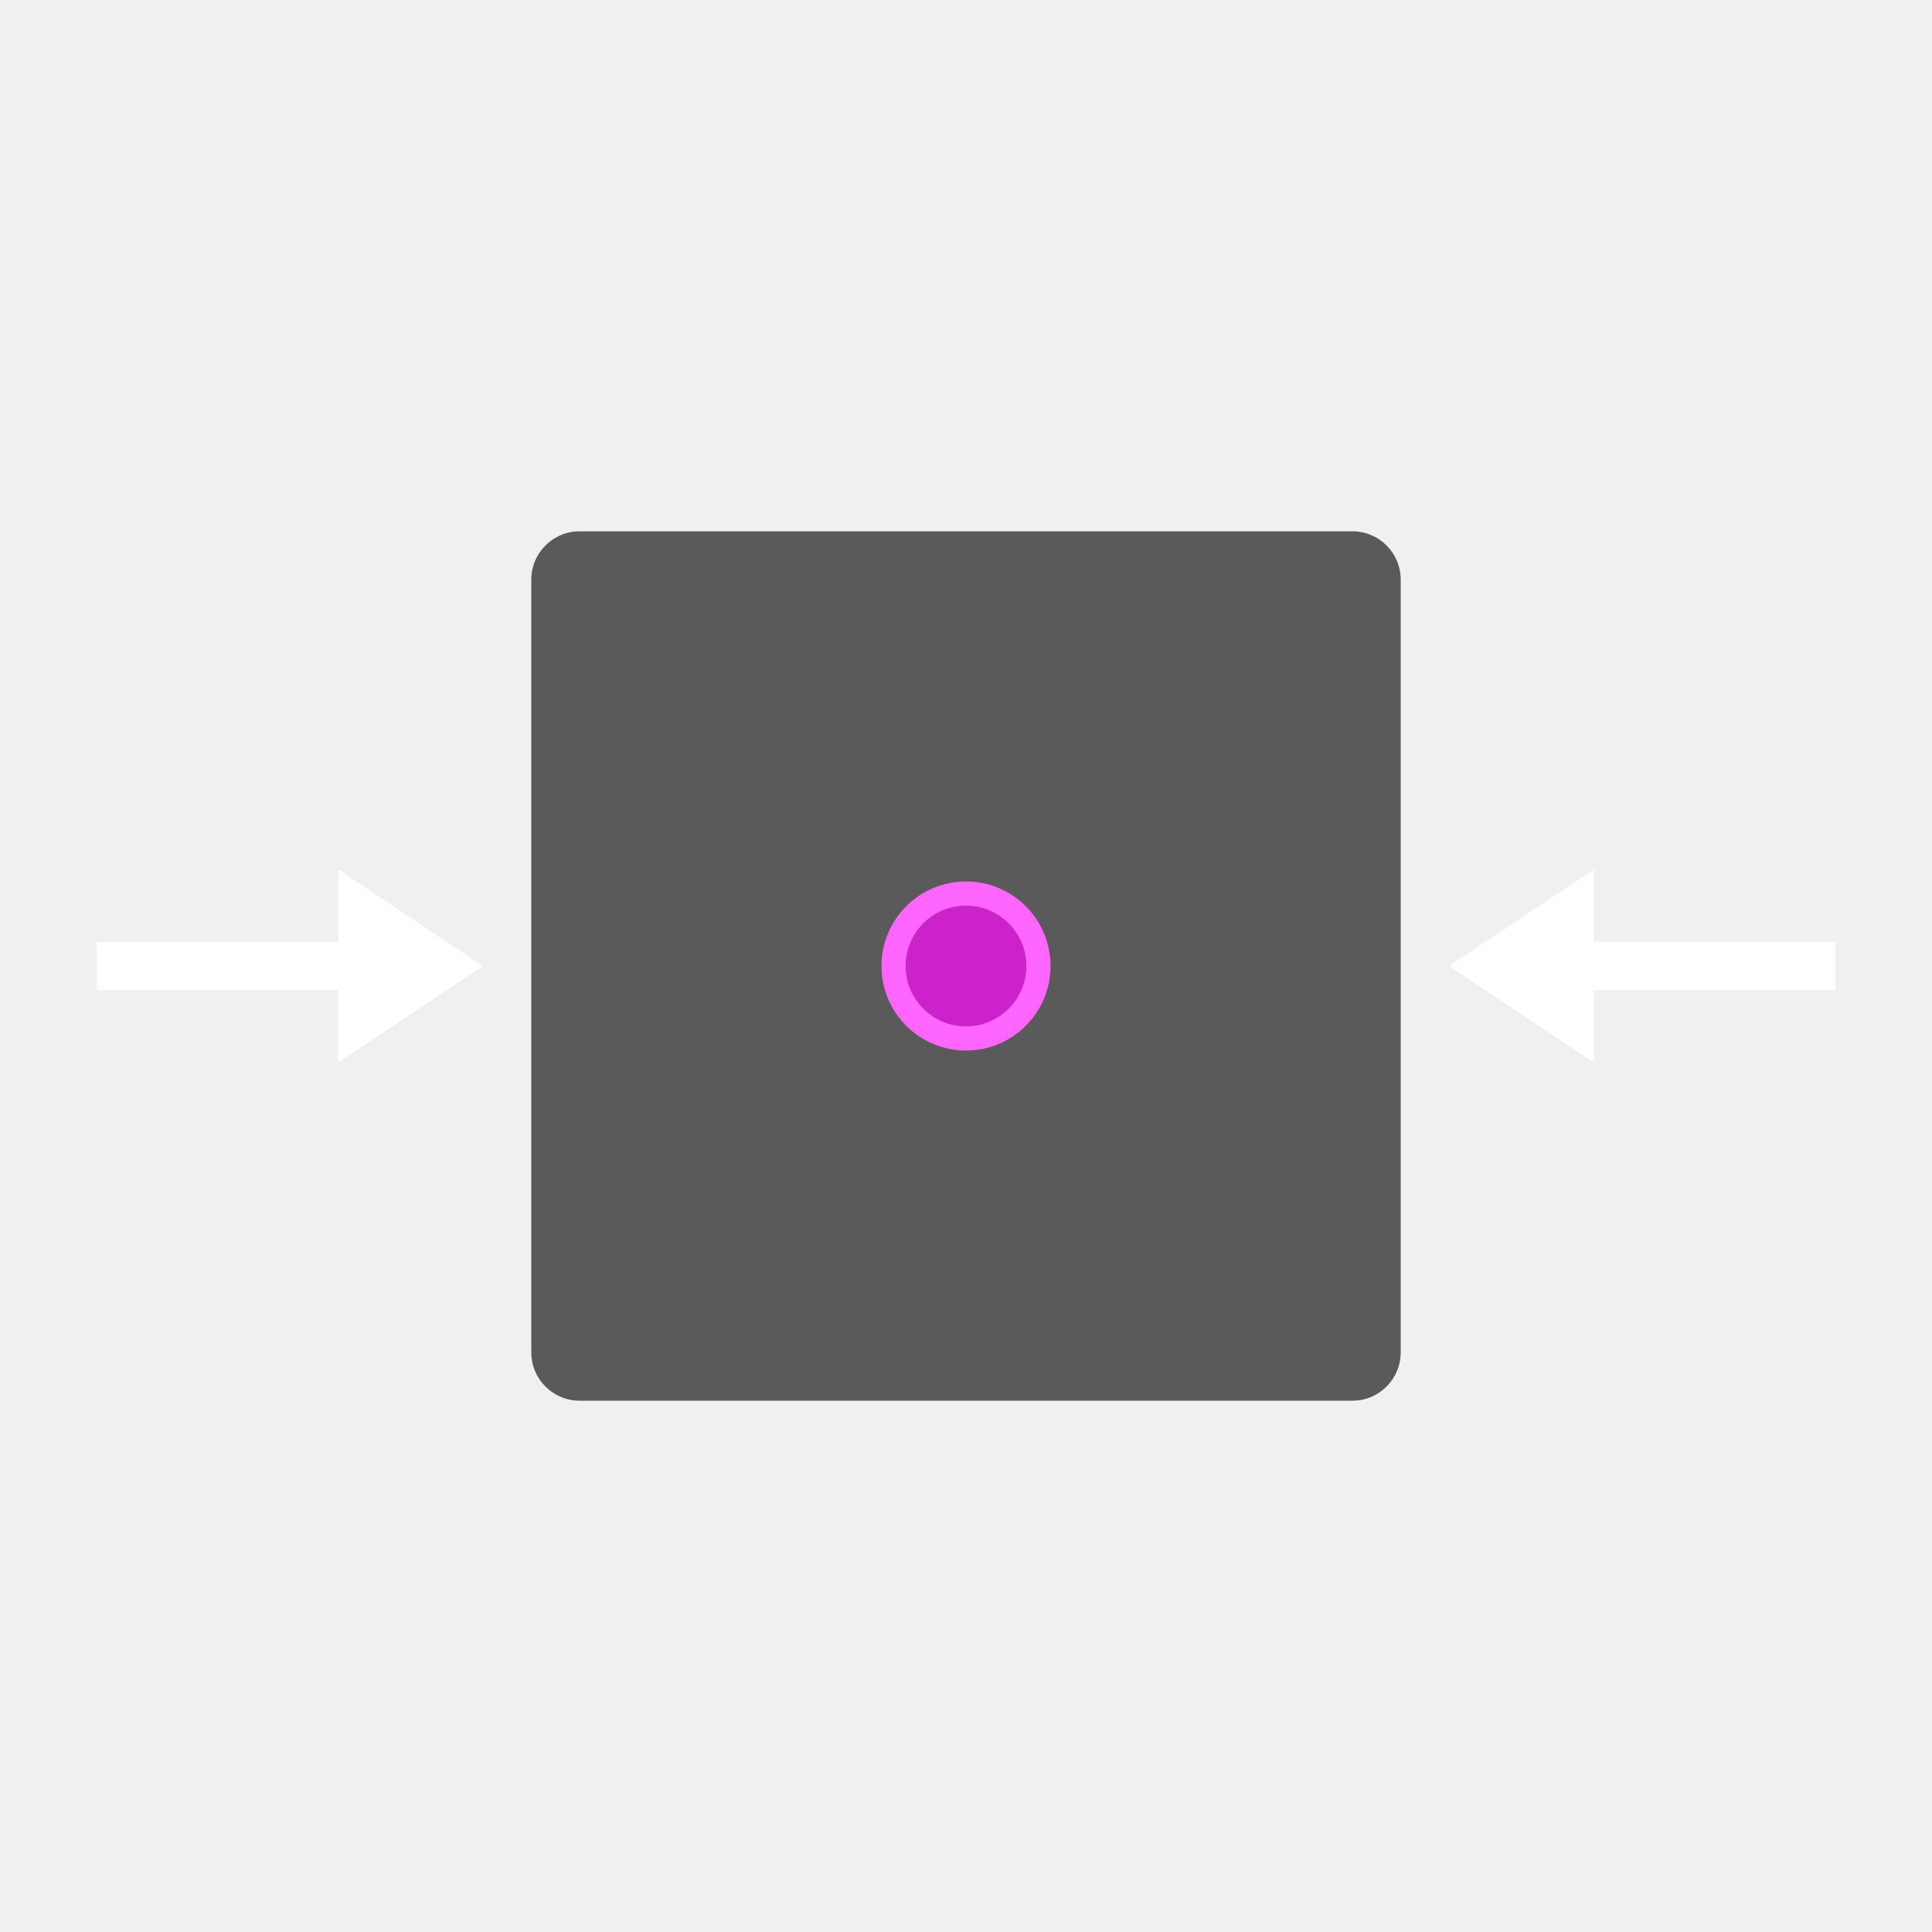
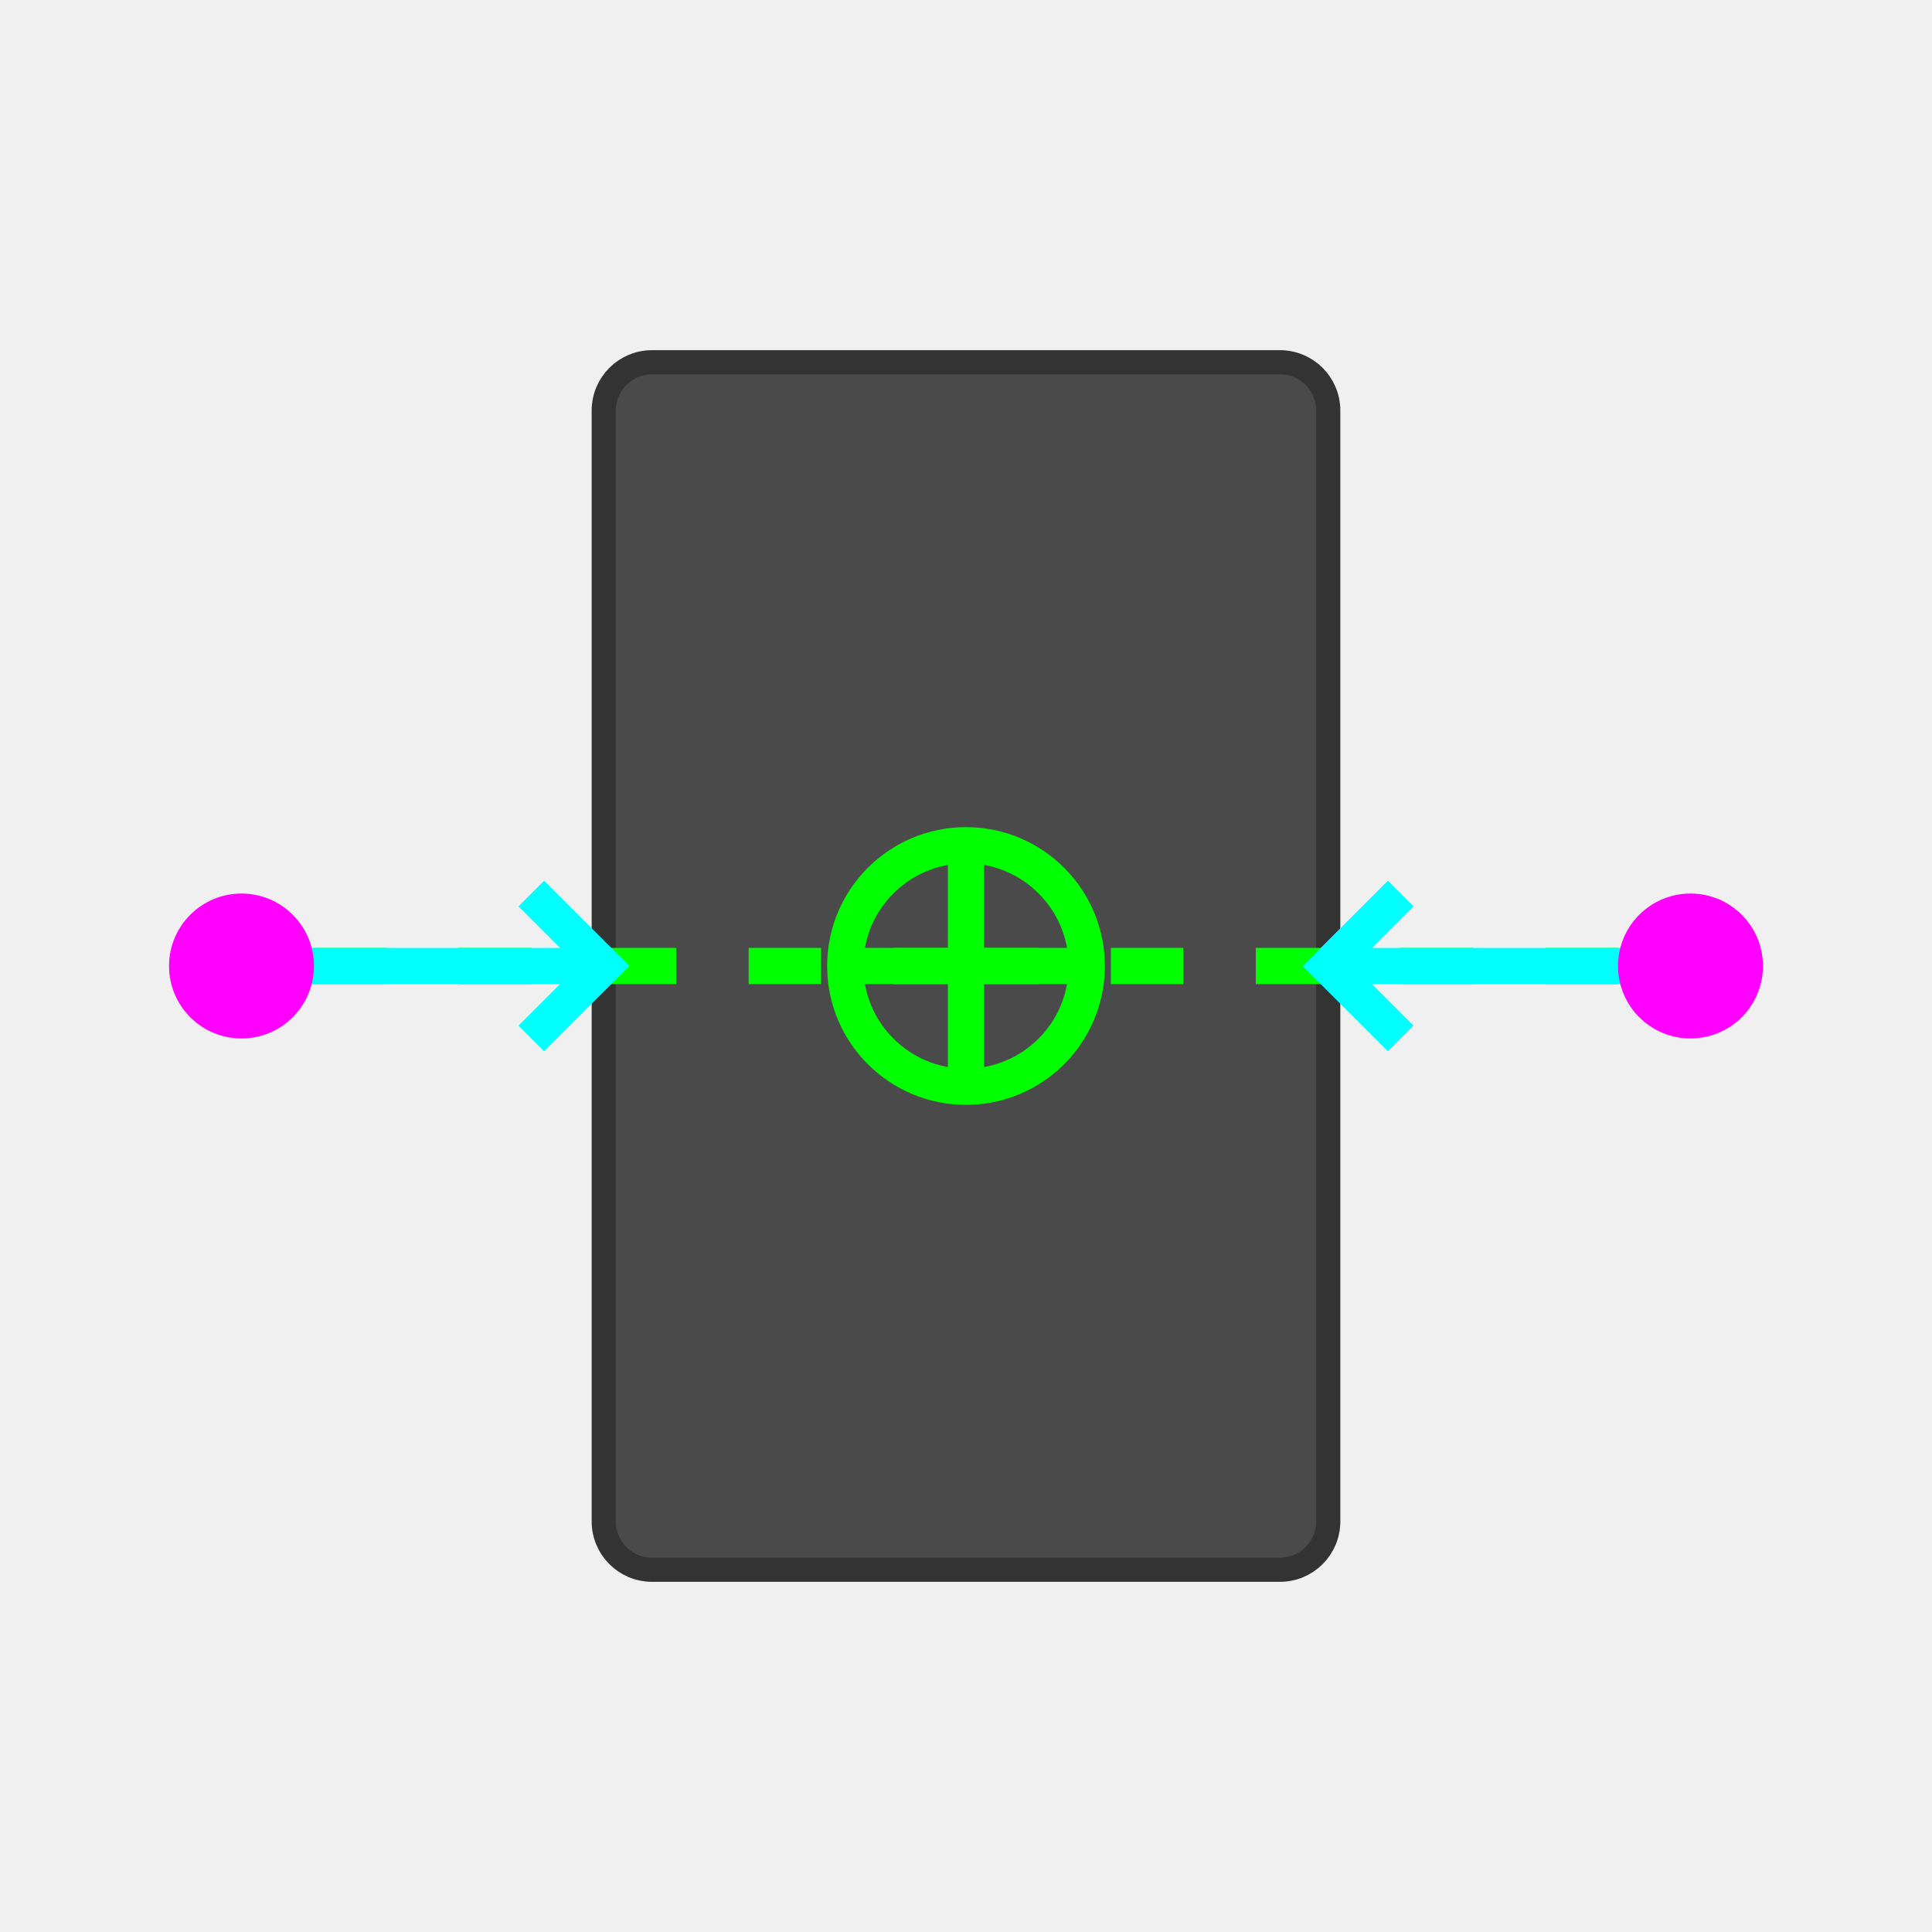
<svg xmlns="http://www.w3.org/2000/svg" viewBox="0 0 80 80">
-   <rect x="22" y="22" width="36" height="36" fill="#5a5a5a" rx="2" />
-   <circle cx="40" cy="40" r="3" fill="#cc22cc" stroke="#ff66ff" stroke-width="1" />
-   <line x1="4" y1="40" x2="14" y2="40" stroke="white" stroke-width="2" />
-   <polygon points="14,36 20,40 14,44" fill="white" />
-   <line x1="76" y1="40" x2="66" y2="40" stroke="white" stroke-width="2" />
-   <polygon points="66,36 60,40 66,44" fill="white" />
+   <rect x="25" y="15" width="30" height="50" fill="#4a4a4a" stroke="#333" stroke-width="1" rx="2" />
+   <g stroke="#00ff00" stroke-width="1.5" fill="none">
+     <line x1="35" y1="40" x2="45" y2="40" />
+     <line x1="40" y1="35" x2="40" y2="45" />
+     <circle cx="40" cy="40" r="5" />
+   </g>
+   <line x1="40" y1="40" x2="10" y2="40" stroke="#00ff00" stroke-width="1.5" stroke-dasharray="3,3" />
+   <line x1="40" y1="40" x2="70" y2="40" stroke="#00ff00" stroke-width="1.5" stroke-dasharray="3,3" />
+   <g stroke="#00ffff" stroke-width="1.5" fill="none">
+     <line x1="10" y1="40" x2="25" y2="40" />
+     <polyline points="22,37 25,40 22,43" />
+     <line x1="70" y1="40" x2="55" y2="40" />
+     <polyline points="58,37 55,40 58,43" />
+   </g>
+   <circle cx="10" cy="40" r="3" fill="#ff00ff" stroke="none" />
+   <circle cx="70" cy="40" r="3" fill="#ff00ff" stroke="none" />
</svg>
